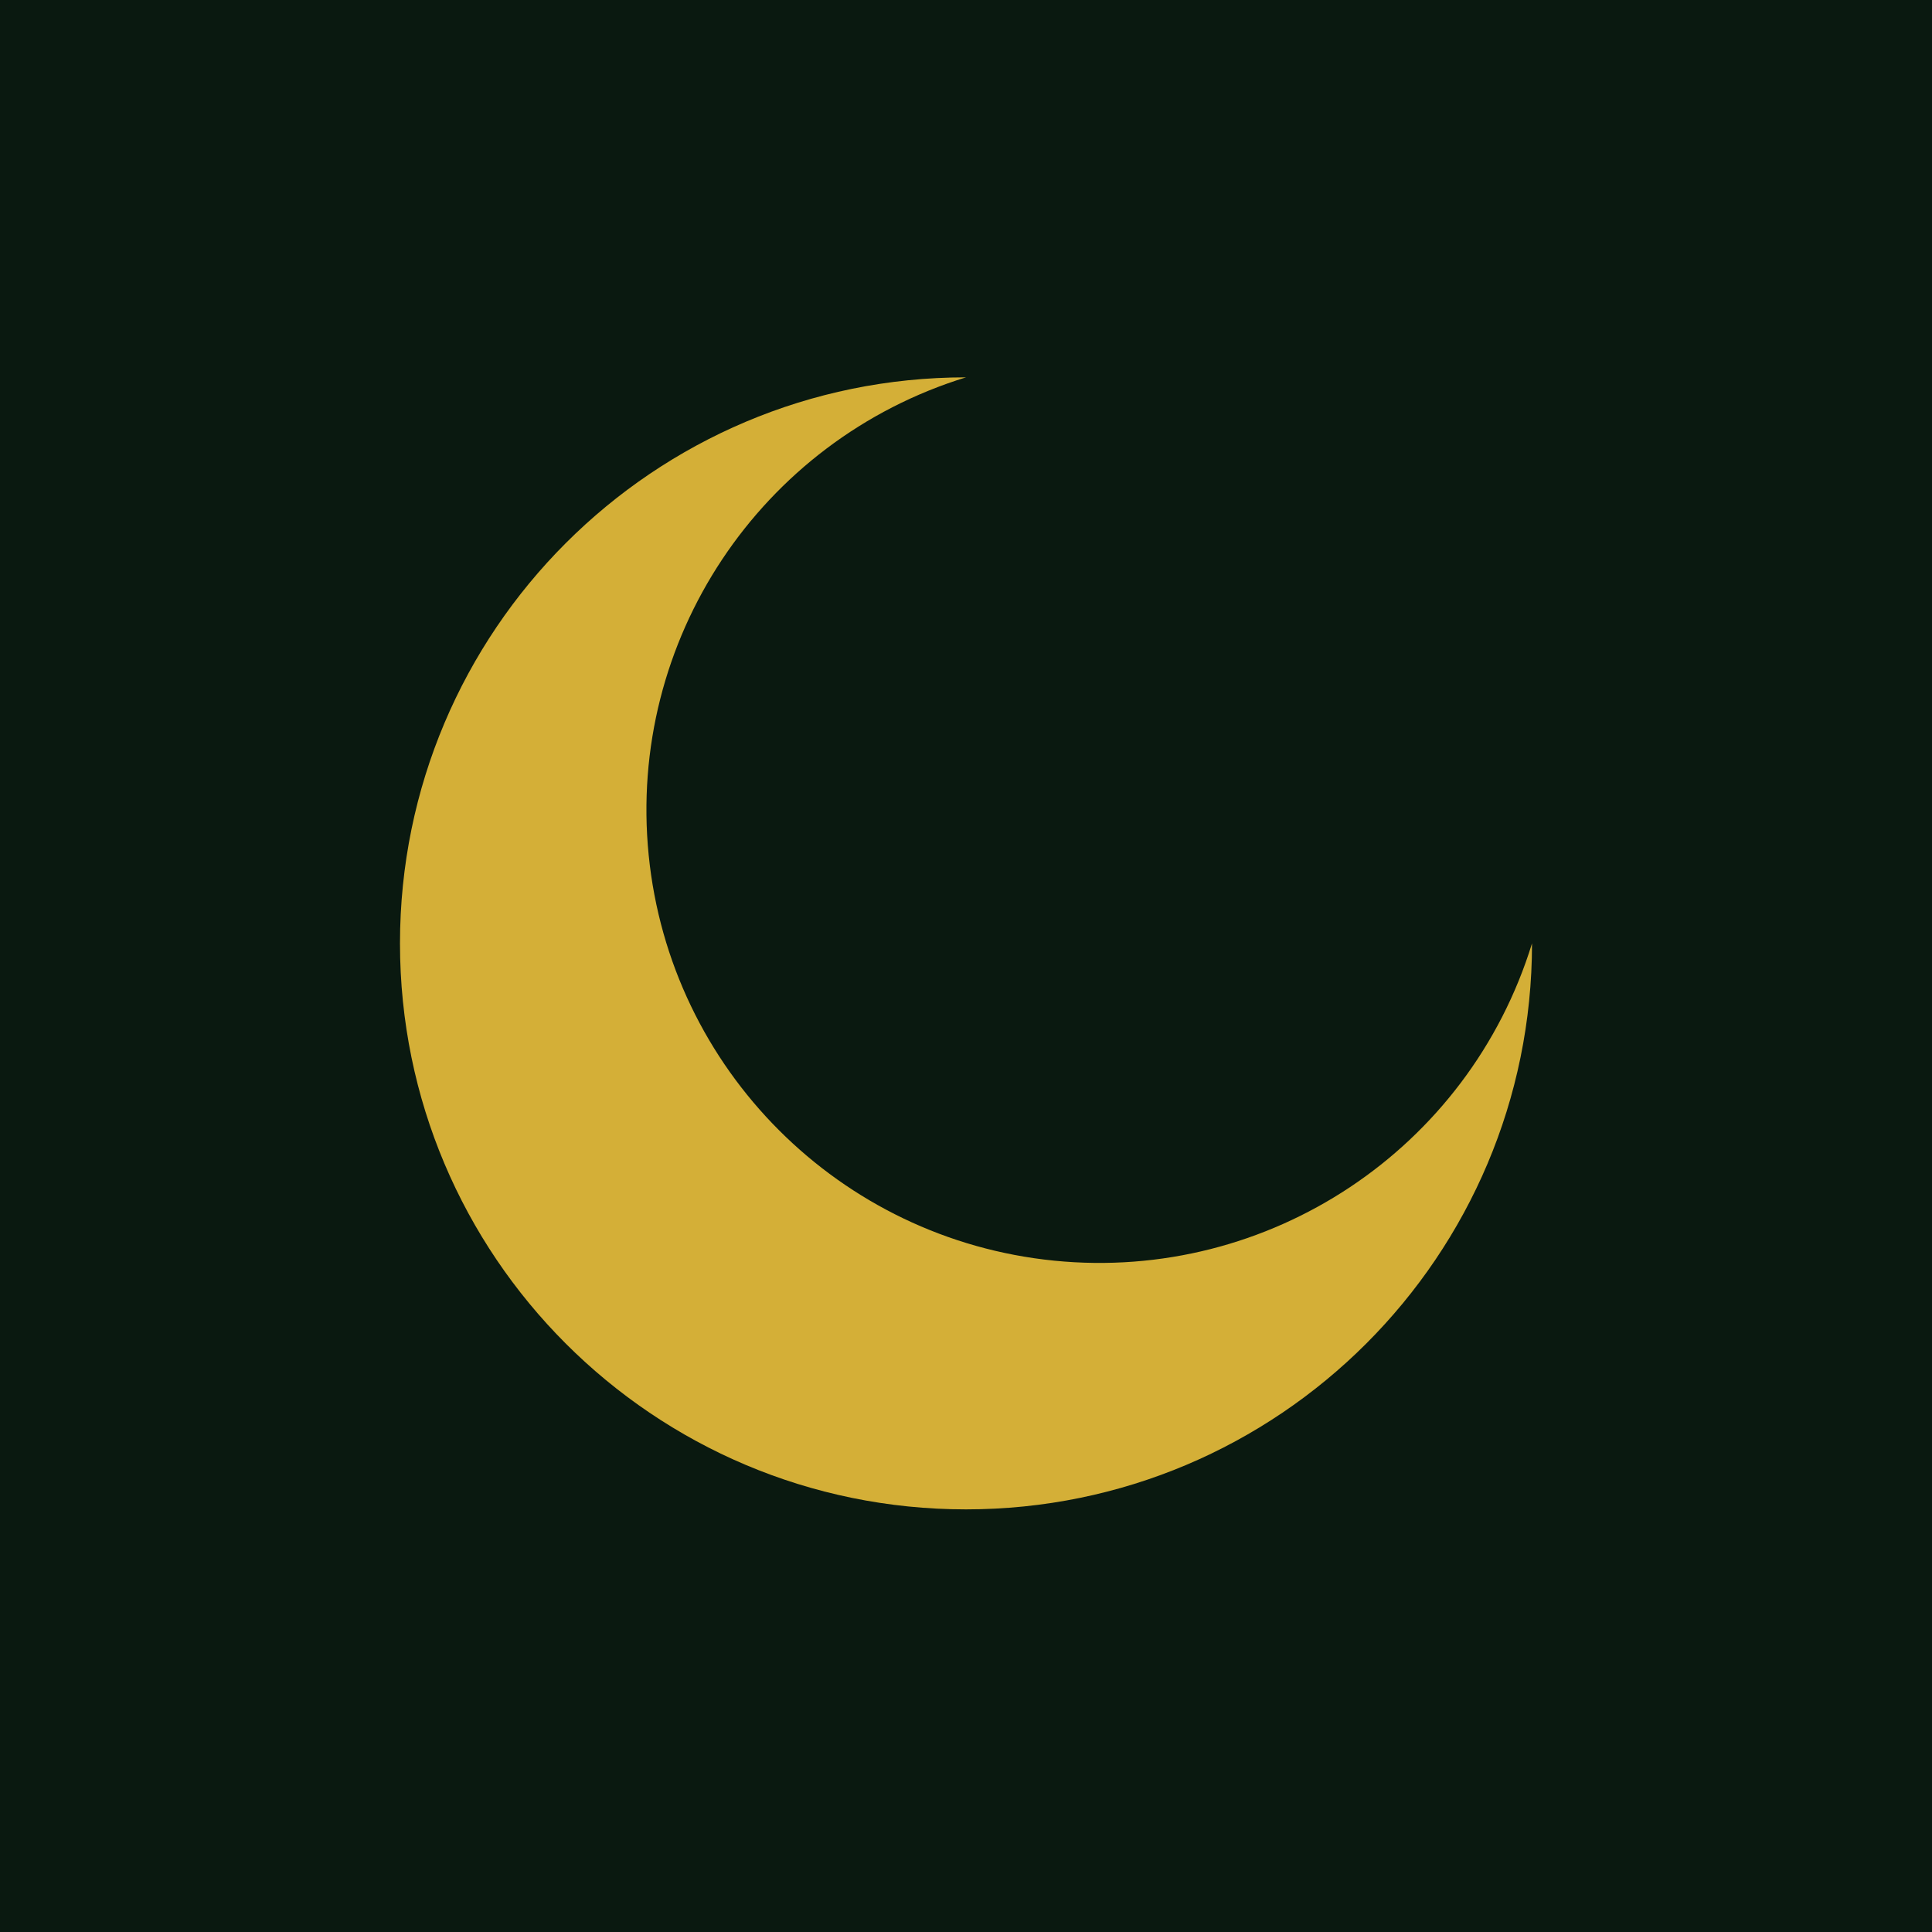
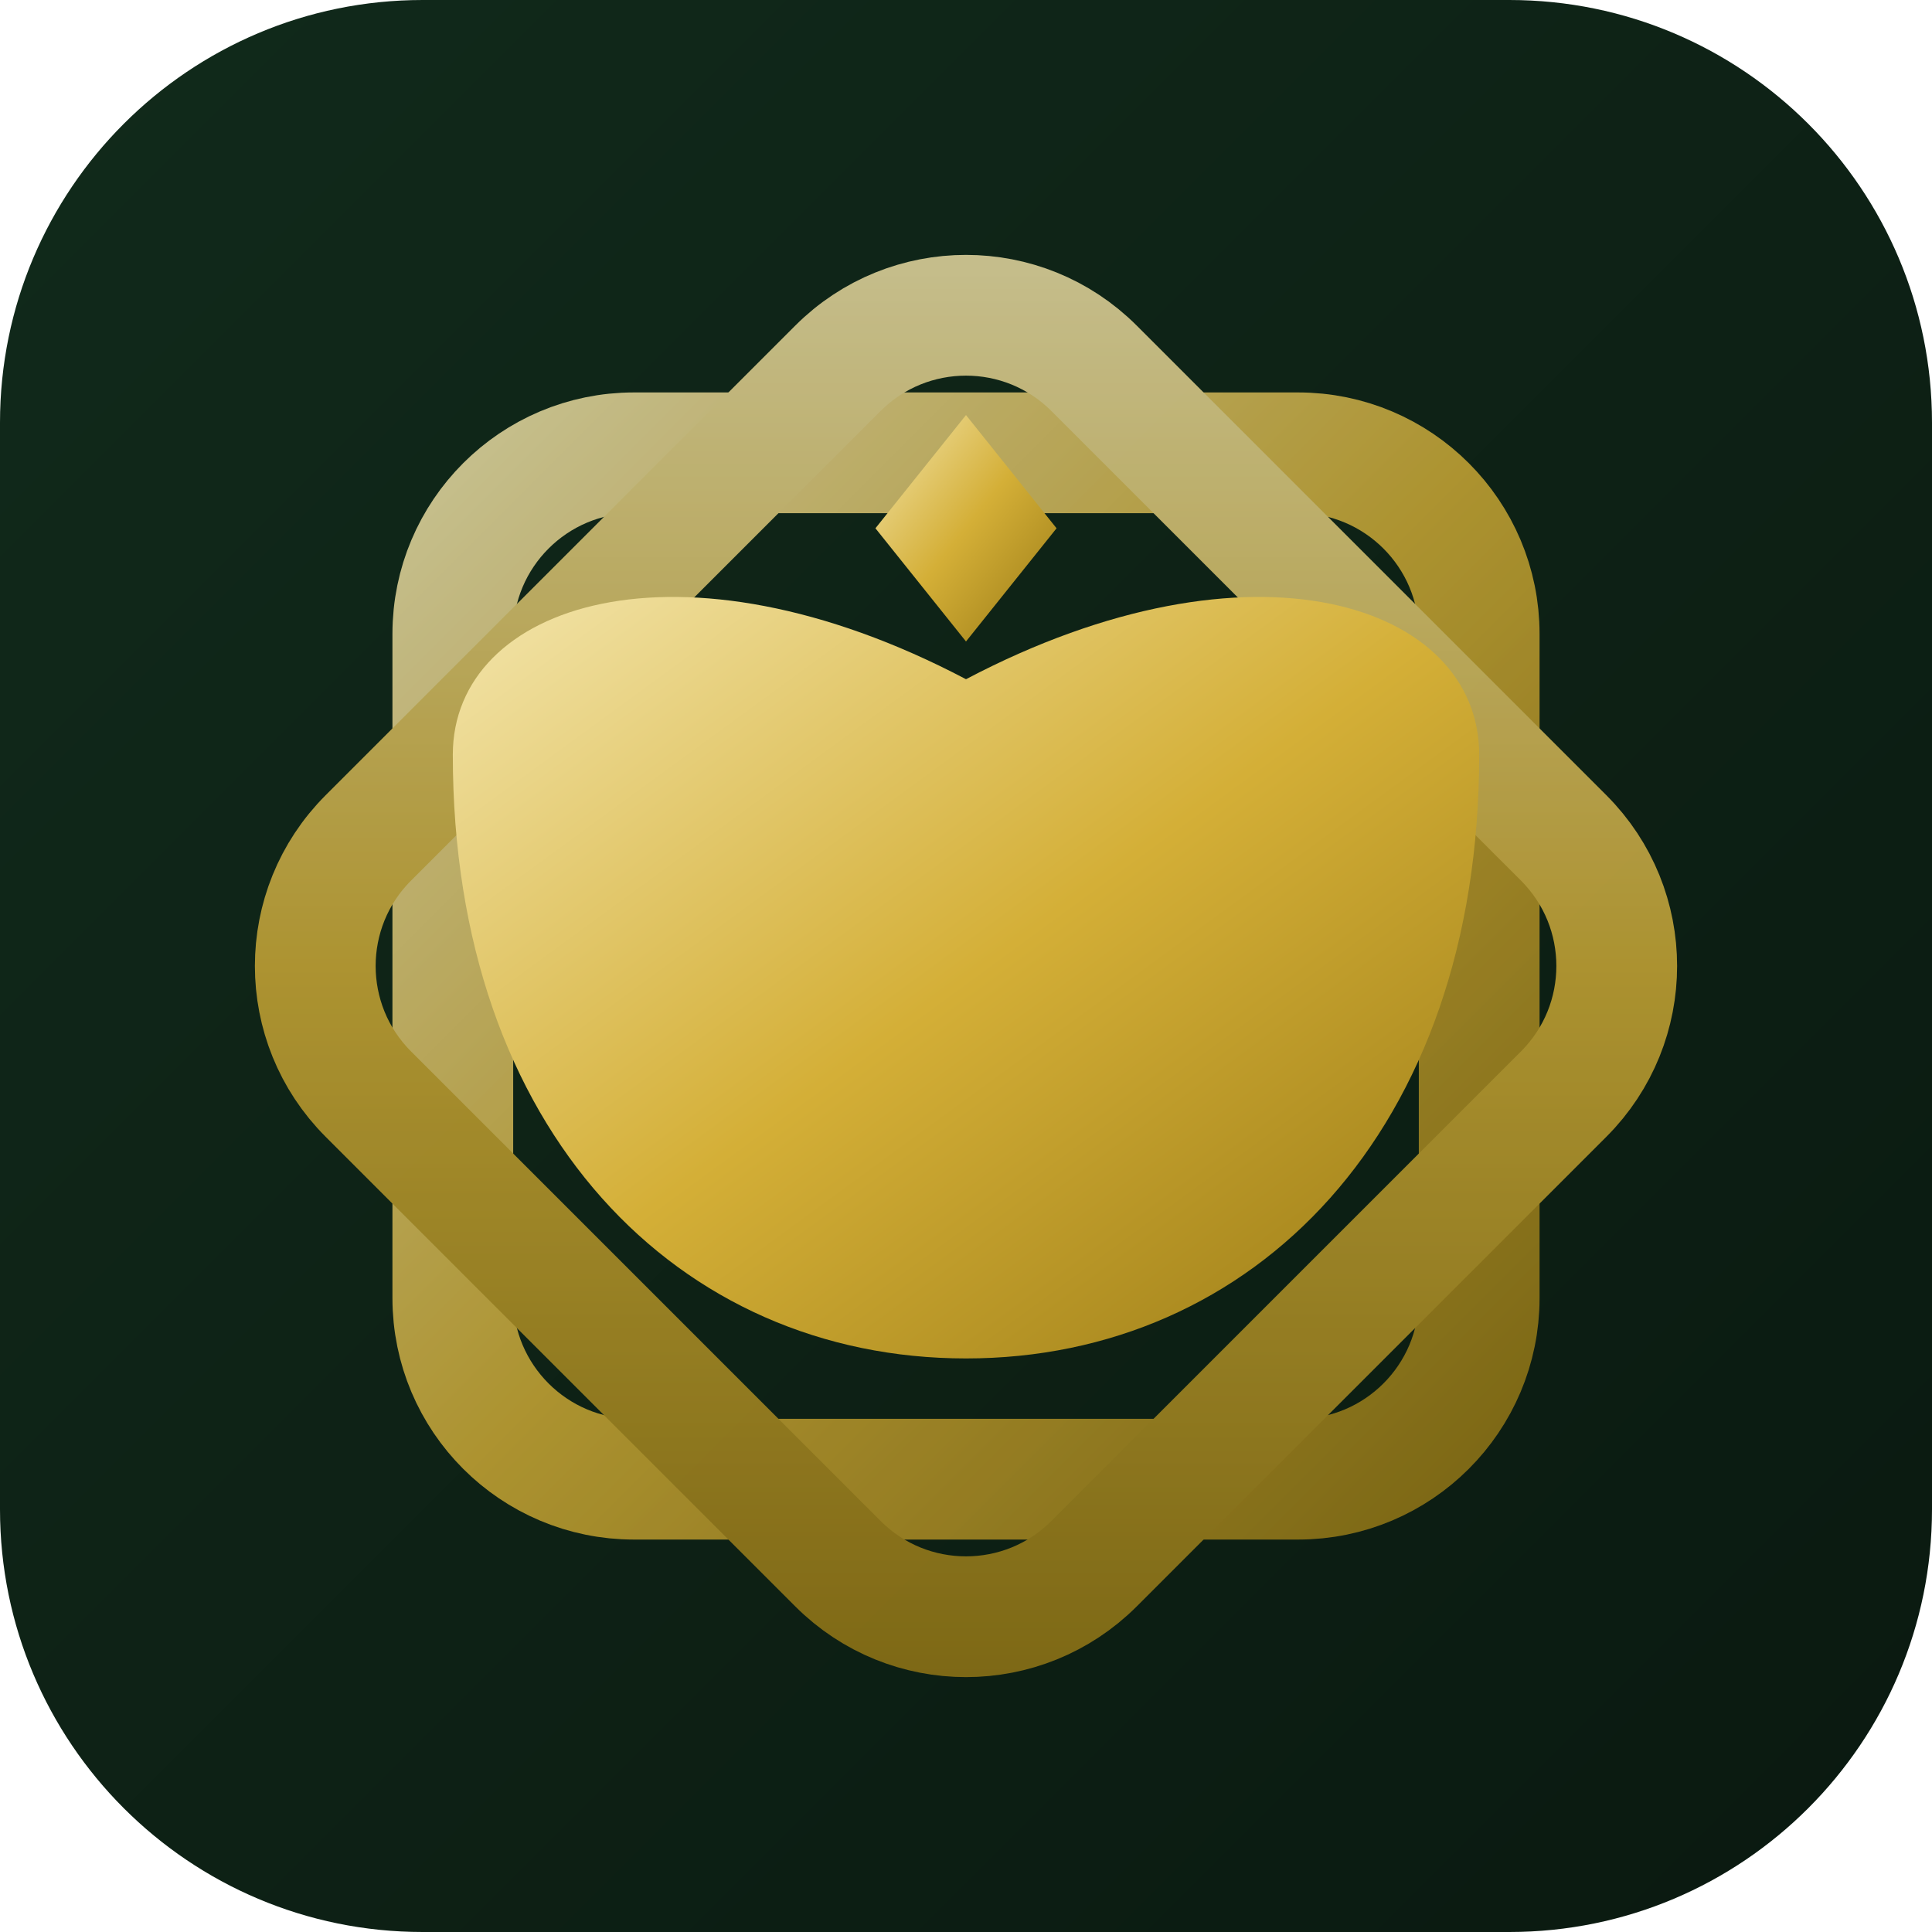
<svg xmlns="http://www.w3.org/2000/svg" viewBox="0 0 512 512">
-   <rect width="512" height="512" fill="#0a1910" />
-   <path d="M256 100 A 150 150 0 1 0 406 250 A 120 120 0 1 1 256 100 Z" fill="#D4AF37" />
+   <defs>
+     <linearGradient id="goldGradient" x1="0%" y1="0%" x2="100%" y2="100%">
+       <stop offset="0%" stop-color="#F3E5AB" />
+       <stop offset="50%" stop-color="#D4AF37" />
+       <stop offset="100%" stop-color="#997A15" />
+     </linearGradient>
+     <linearGradient id="bgGradient" x1="0%" y1="0%" x2="100%" y2="100%">
+       <stop offset="0%" stop-color="#112A1B" />
+       <stop offset="100%" stop-color="#0A1910" />
+     </linearGradient>
+   </defs>
+   <rect width="512" height="512" rx="112" fill="url(#bgGradient)" />
+   <g stroke="url(#goldGradient)" stroke-width="32" stroke-linecap="round" stroke-linejoin="round" opacity="0.8" fill="none">
+     <rect x="120" y="120" width="272" height="272" rx="48" transform="rotate(0 256 256)" />
+     <rect x="120" y="120" width="272" height="272" rx="48" transform="rotate(45 256 256)" />
+   </g>
+   <path d="M 256 360 C 180 360 120 300 120 200 C 120 160 180 140 256 180 C 332 140 392 160 392 200 C 392 300 332 360 256 360 Z" fill="url(#goldGradient)" />
+   <path d="M 256 110 L 280 140 L 256 170 L 232 140 Z" fill="url(#goldGradient)" />
</svg>
